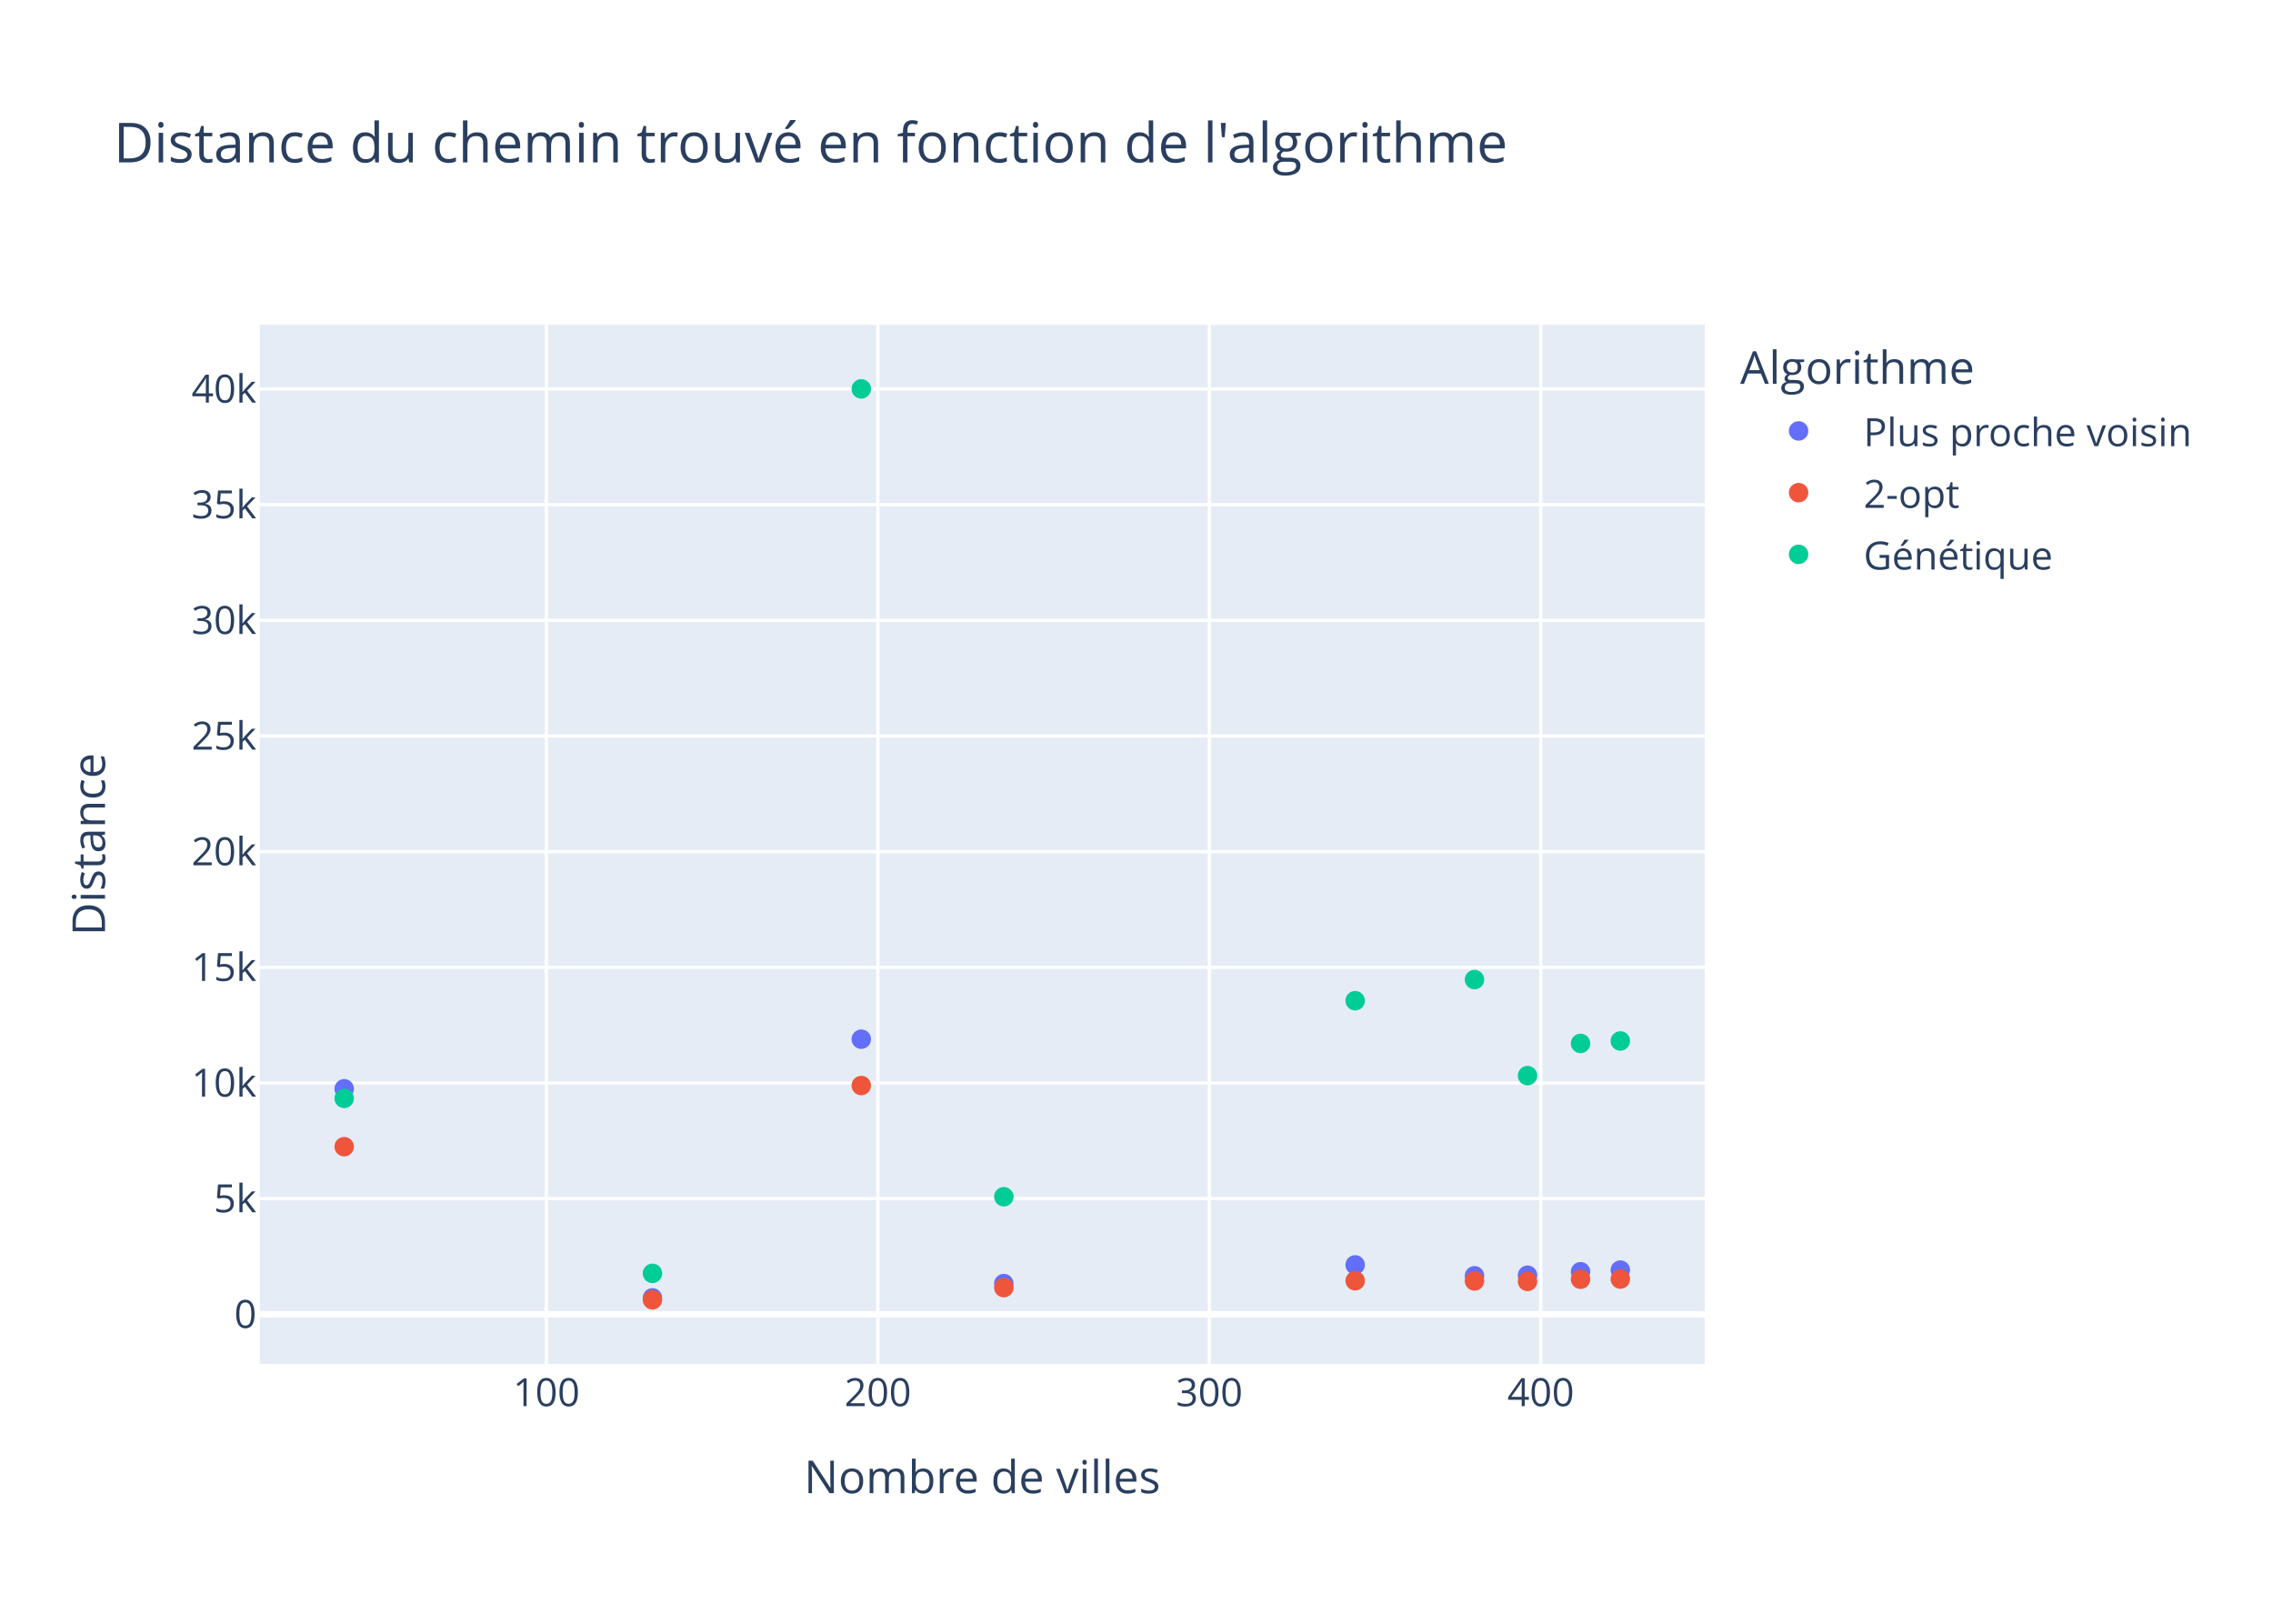
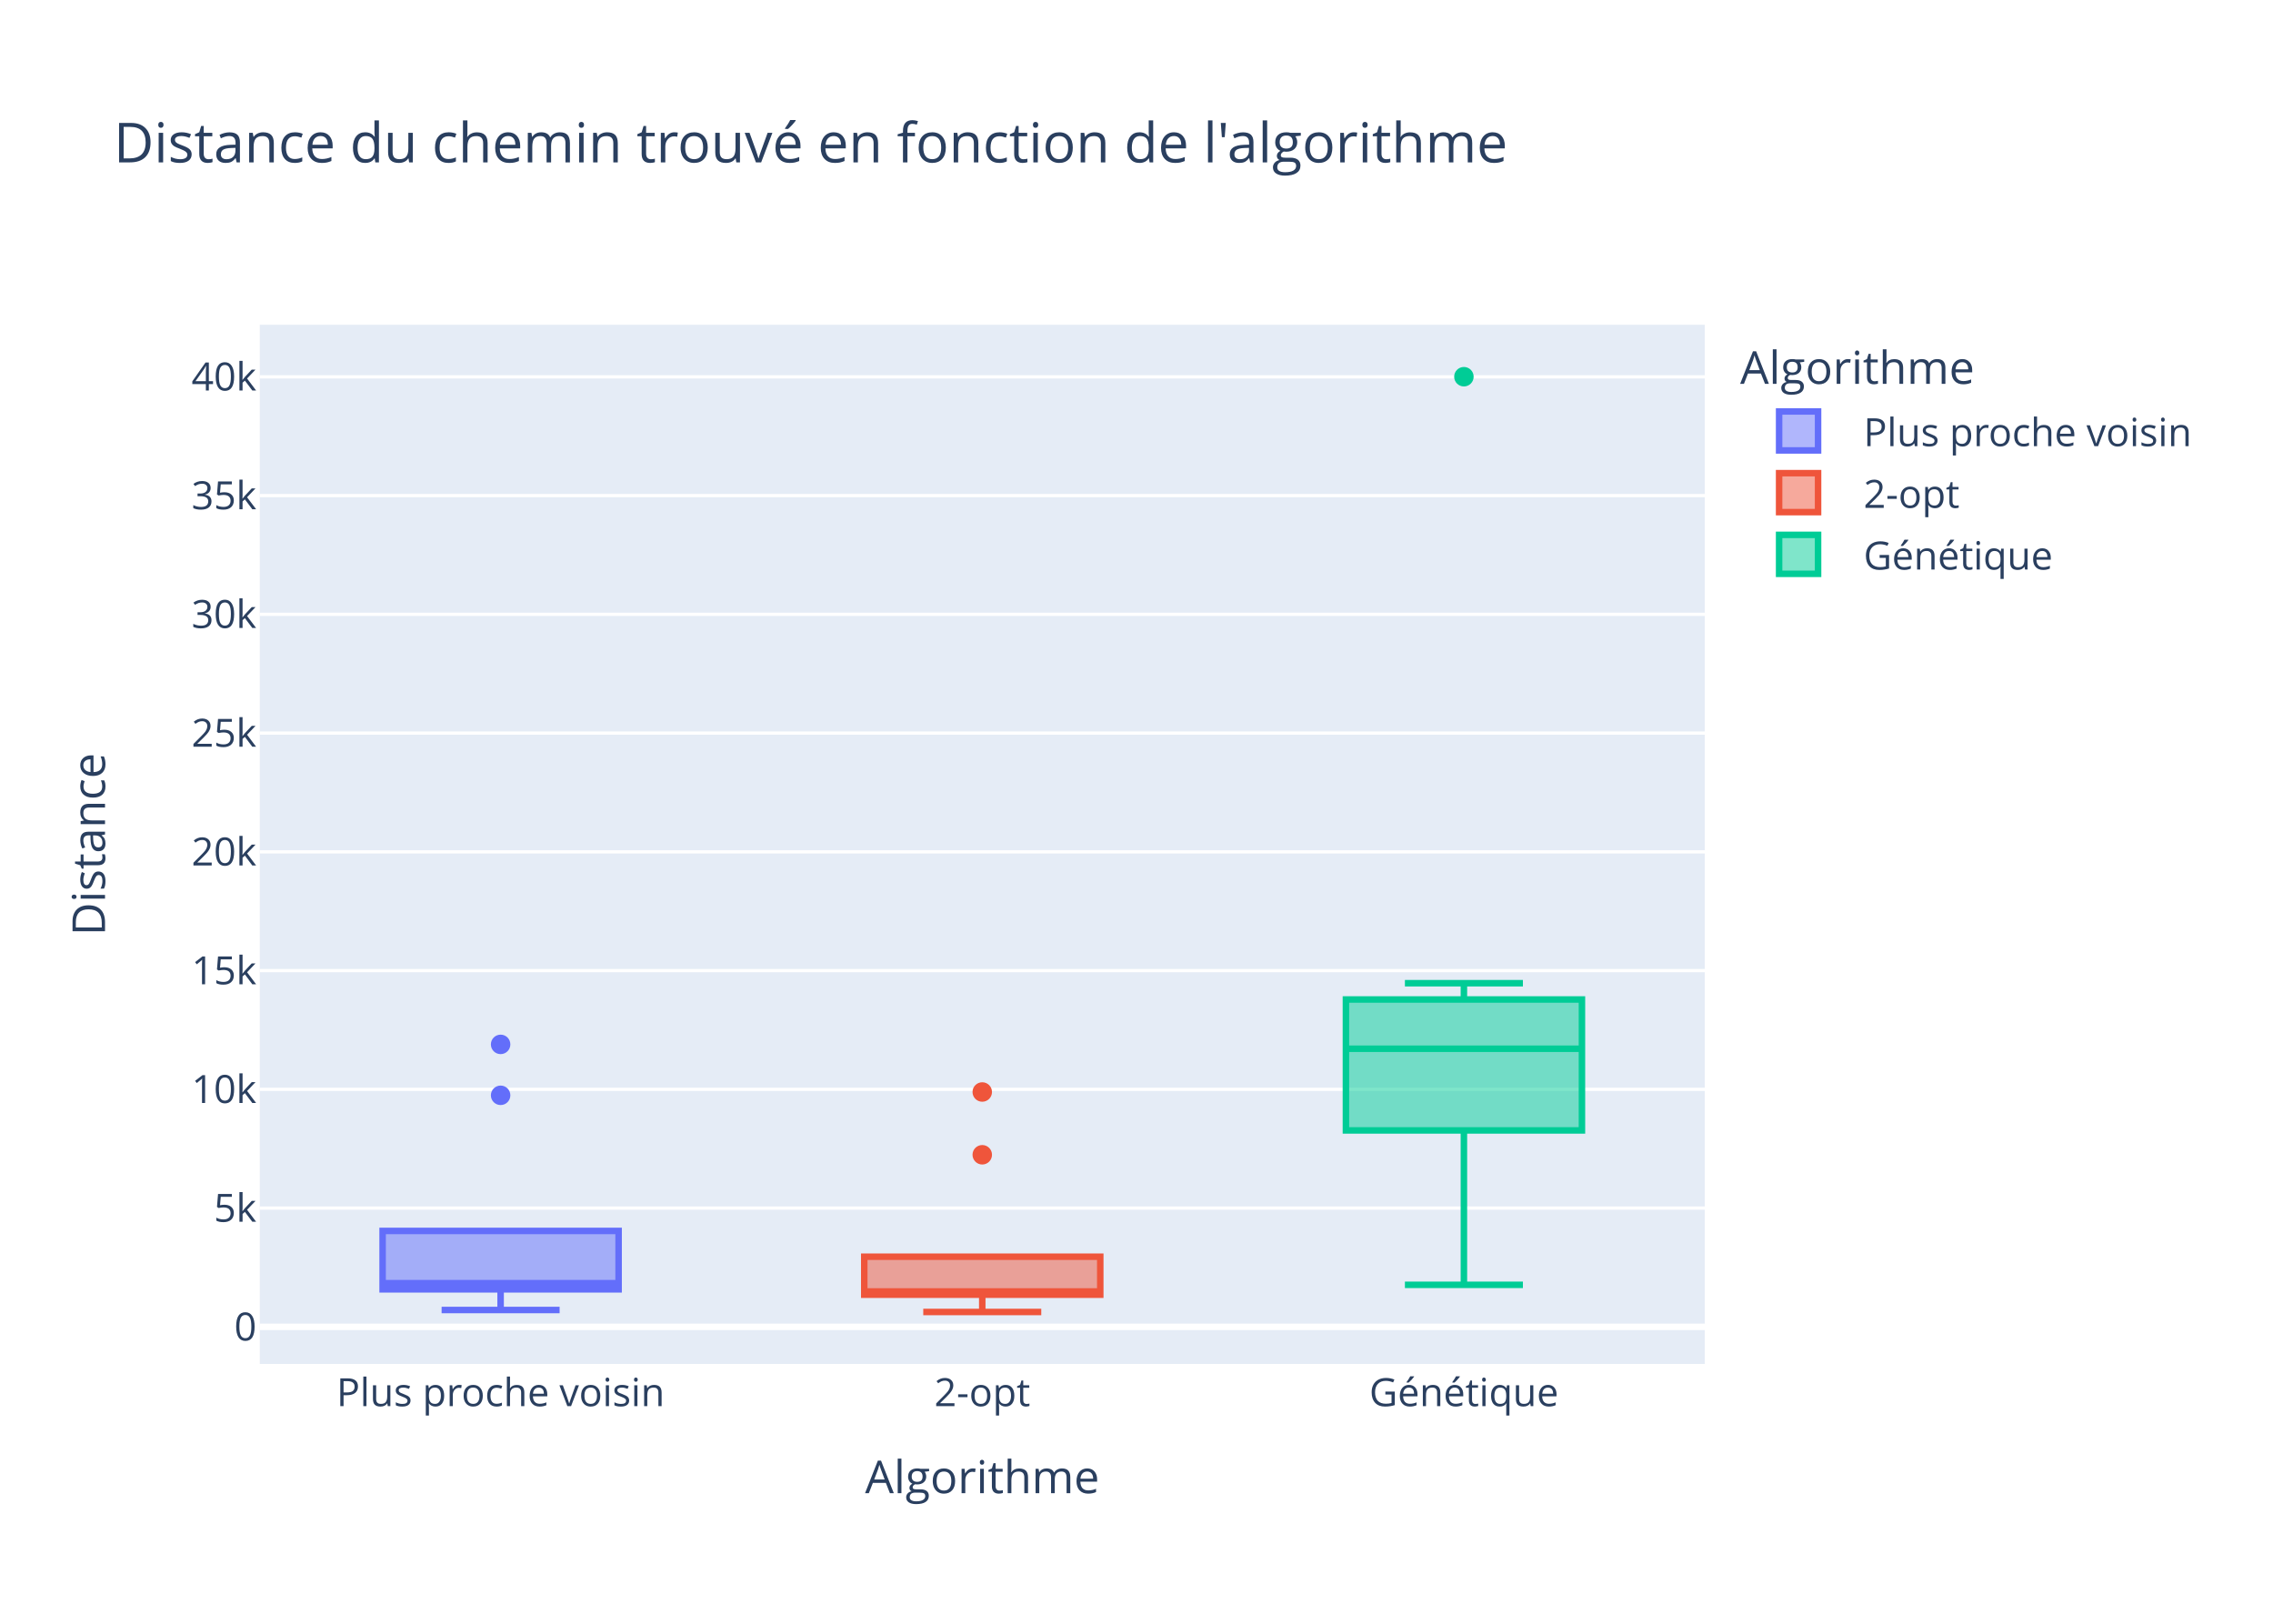
<svg xmlns="http://www.w3.org/2000/svg" class="main-svg" width="700" height="500" style="" viewBox="0 0 700 500">
  <rect x="0" y="0" width="700" height="500" style="fill: rgb(255, 255, 255); fill-opacity: 1;" />
-   <defs id="defs-9569e6">
+   <defs id="defs-6ea54f">
    <g class="clips">
-       <clipPath id="clip9569e6xyplot" class="plotclip">
+       <clipPath id="clip6ea54fxyplot" class="plotclip">
        <rect width="445" height="320" />
      </clipPath>
-       <clipPath class="axesclip" id="clip9569e6x">
+       <clipPath class="axesclip" id="clip6ea54fx">
        <rect x="80" y="0" width="445" height="500" />
      </clipPath>
-       <clipPath class="axesclip" id="clip9569e6y">
+       <clipPath class="axesclip" id="clip6ea54fy">
        <rect x="0" y="100" width="700" height="320" />
      </clipPath>
-       <clipPath class="axesclip" id="clip9569e6xy">
+       <clipPath class="axesclip" id="clip6ea54fxy">
        <rect x="80" y="100" width="445" height="320" />
      </clipPath>
    </g>
    <g class="gradients" />
    <g class="patterns" />
  </defs>
  <g class="bglayer">
    <rect class="bg" x="80" y="100" width="445" height="320" style="fill: rgb(229, 236, 246); fill-opacity: 1; stroke-width: 0;" />
  </g>
  <g class="layer-below">
    <g class="imagelayer" />
    <g class="shapelayer" />
  </g>
  <g class="cartesianlayer">
    <g class="subplot xy">
      <g class="layer-subplot">
        <g class="shapelayer" />
        <g class="imagelayer" />
      </g>
      <g class="minor-gridlayer">
        <g class="x" />
        <g class="y" />
      </g>
      <g class="gridlayer">
-         <g class="x">
-           <path class="xgrid crisp" transform="translate(168.27,0)" d="M0,100v320" style="stroke: rgb(255, 255, 255); stroke-opacity: 1; stroke-width: 1px;" />
-           <path class="xgrid crisp" transform="translate(270.35,0)" d="M0,100v320" style="stroke: rgb(255, 255, 255); stroke-opacity: 1; stroke-width: 1px;" />
-           <path class="xgrid crisp" transform="translate(372.42,0)" d="M0,100v320" style="stroke: rgb(255, 255, 255); stroke-opacity: 1; stroke-width: 1px;" />
-           <path class="xgrid crisp" transform="translate(474.5,0)" d="M0,100v320" style="stroke: rgb(255, 255, 255); stroke-opacity: 1; stroke-width: 1px;" />
-         </g>
+         <g class="x" />
        <g class="y">
-           <path class="ygrid crisp" transform="translate(0,369.09)" d="M80,0h445" style="stroke: rgb(255, 255, 255); stroke-opacity: 1; stroke-width: 1px;" />
-           <path class="ygrid crisp" transform="translate(0,333.48)" d="M80,0h445" style="stroke: rgb(255, 255, 255); stroke-opacity: 1; stroke-width: 1px;" />
-           <path class="ygrid crisp" transform="translate(0,297.86)" d="M80,0h445" style="stroke: rgb(255, 255, 255); stroke-opacity: 1; stroke-width: 1px;" />
-           <path class="ygrid crisp" transform="translate(0,262.25)" d="M80,0h445" style="stroke: rgb(255, 255, 255); stroke-opacity: 1; stroke-width: 1px;" />
-           <path class="ygrid crisp" transform="translate(0,226.63)" d="M80,0h445" style="stroke: rgb(255, 255, 255); stroke-opacity: 1; stroke-width: 1px;" />
-           <path class="ygrid crisp" transform="translate(0,191.02)" d="M80,0h445" style="stroke: rgb(255, 255, 255); stroke-opacity: 1; stroke-width: 1px;" />
-           <path class="ygrid crisp" transform="translate(0,155.4)" d="M80,0h445" style="stroke: rgb(255, 255, 255); stroke-opacity: 1; stroke-width: 1px;" />
-           <path class="ygrid crisp" transform="translate(0,119.79)" d="M80,0h445" style="stroke: rgb(255, 255, 255); stroke-opacity: 1; stroke-width: 1px;" />
+           <path class="ygrid crisp" transform="translate(0,372.01)" d="M80,0h445" style="stroke: rgb(255, 255, 255); stroke-opacity: 1; stroke-width: 1px;" />
+           <path class="ygrid crisp" transform="translate(0,335.44)" d="M80,0h445" style="stroke: rgb(255, 255, 255); stroke-opacity: 1; stroke-width: 1px;" />
+           <path class="ygrid crisp" transform="translate(0,298.88)" d="M80,0h445" style="stroke: rgb(255, 255, 255); stroke-opacity: 1; stroke-width: 1px;" />
+           <path class="ygrid crisp" transform="translate(0,262.31)" d="M80,0h445" style="stroke: rgb(255, 255, 255); stroke-opacity: 1; stroke-width: 1px;" />
+           <path class="ygrid crisp" transform="translate(0,225.74)" d="M80,0h445" style="stroke: rgb(255, 255, 255); stroke-opacity: 1; stroke-width: 1px;" />
+           <path class="ygrid crisp" transform="translate(0,189.17)" d="M80,0h445" style="stroke: rgb(255, 255, 255); stroke-opacity: 1; stroke-width: 1px;" />
+           <path class="ygrid crisp" transform="translate(0,152.61)" d="M80,0h445" style="stroke: rgb(255, 255, 255); stroke-opacity: 1; stroke-width: 1px;" />
+           <path class="ygrid crisp" transform="translate(0,116.04)" d="M80,0h445" style="stroke: rgb(255, 255, 255); stroke-opacity: 1; stroke-width: 1px;" />
        </g>
      </g>
      <g class="zerolinelayer">
-         <path class="yzl zl crisp" transform="translate(0,404.71)" d="M80,0h445" style="stroke: rgb(255, 255, 255); stroke-opacity: 1; stroke-width: 2px;" />
+         <path class="yzl zl crisp" transform="translate(0,408.58)" d="M80,0h445" style="stroke: rgb(255, 255, 255); stroke-opacity: 1; stroke-width: 2px;" />
      </g>
      <path class="xlines-below" />
      <path class="ylines-below" />
      <g class="overlines-below" />
      <g class="xaxislayer-below" />
      <g class="yaxislayer-below" />
      <g class="overaxes-below" />
-       <g class="plot" transform="translate(80,100)" clip-path="url(#clip9569e6xyplot)">
-         <g class="scatterlayer mlayer">
-           <g class="trace scatter trace92e5a1" style="stroke-miterlimit: 2; opacity: 1;">
-             <g class="fills" />
-             <g class="errorbars" />
-             <g class="lines" />
+       <g class="plot" transform="translate(80,100)" clip-path="url(#clip6ea54fxyplot)">
+         <g class="boxlayer mlayer">
+           <g class="trace boxes" style="opacity: 1;">
+             <path class="box" d="M37.83,295.13H110.51M37.83,297.03H110.51V279.04H37.83ZM74.17,297.03V303.39M74.17,279.04V279.04M56,303.39H92.34M56,279.04H92.34" style="vector-effect: none; stroke-width: 2px; stroke: rgb(99, 110, 250); stroke-opacity: 1; fill: rgb(99, 110, 250); fill-opacity: 0.5;" />
            <g class="points">
-               <path class="point" transform="translate(26,235.27)" d="M3,0A3,3 0 1,1 0,-3A3,3 0 0,1 3,0Z" style="opacity: 1; stroke-width: 0px; fill: rgb(99, 110, 250); fill-opacity: 1;" />
-               <path class="point" transform="translate(120.93,299.66)" d="M3,0A3,3 0 1,1 0,-3A3,3 0 0,1 3,0Z" style="opacity: 1; stroke-width: 0px; fill: rgb(99, 110, 250); fill-opacity: 1;" />
-               <path class="point" transform="translate(185.24,220)" d="M3,0A3,3 0 1,1 0,-3A3,3 0 0,1 3,0Z" style="opacity: 1; stroke-width: 0px; fill: rgb(99, 110, 250); fill-opacity: 1;" />
-               <path class="point" transform="translate(229.14,295.26)" d="M3,0A3,3 0 1,1 0,-3A3,3 0 0,1 3,0Z" style="opacity: 1; stroke-width: 0px; fill: rgb(99, 110, 250); fill-opacity: 1;" />
-               <path class="point" transform="translate(337.34,289.5)" d="M3,0A3,3 0 1,1 0,-3A3,3 0 0,1 3,0Z" style="opacity: 1; stroke-width: 0px; fill: rgb(99, 110, 250); fill-opacity: 1;" />
-               <path class="point" transform="translate(374.09,292.86)" d="M3,0A3,3 0 1,1 0,-3A3,3 0 0,1 3,0Z" style="opacity: 1; stroke-width: 0px; fill: rgb(99, 110, 250); fill-opacity: 1;" />
-               <path class="point" transform="translate(390.42,292.68)" d="M3,0A3,3 0 1,1 0,-3A3,3 0 0,1 3,0Z" style="opacity: 1; stroke-width: 0px; fill: rgb(99, 110, 250); fill-opacity: 1;" />
-               <path class="point" transform="translate(406.75,291.61)" d="M3,0A3,3 0 1,1 0,-3A3,3 0 0,1 3,0Z" style="opacity: 1; stroke-width: 0px; fill: rgb(99, 110, 250); fill-opacity: 1;" />
-               <path class="point" transform="translate(419,291.1)" d="M3,0A3,3 0 1,1 0,-3A3,3 0 0,1 3,0Z" style="opacity: 1; stroke-width: 0px; fill: rgb(99, 110, 250); fill-opacity: 1;" />
-             </g>
-             <g class="text" />
-           </g>
-           <g class="trace scatter trace9e674e" style="stroke-miterlimit: 2; opacity: 1;">
-             <g class="fills" />
-             <g class="errorbars" />
-             <g class="lines" />
+               <path class="point" transform="translate(74.17,237.28)" d="M3,0A3,3 0 1,1 0,-3A3,3 0 0,1 3,0Z" style="opacity: 1; stroke-width: 0px; fill: rgb(99, 110, 250); fill-opacity: 1;" />
+               <path class="point" transform="translate(74.17,221.6)" d="M3,0A3,3 0 1,1 0,-3A3,3 0 0,1 3,0Z" style="opacity: 1; stroke-width: 0px; fill: rgb(99, 110, 250); fill-opacity: 1;" />
+             </g>
+           </g>
+           <g class="trace boxes" style="opacity: 1;">
+             <path class="box" d="M186.16,297.68H258.84M186.16,298.68H258.84V286.98H186.16ZM222.5,298.68V304M222.5,286.98V286.98M204.33,304H240.67M204.33,286.98H240.67" style="vector-effect: none; stroke-width: 2px; stroke: rgb(239, 85, 59); stroke-opacity: 1; fill: rgb(239, 85, 59); fill-opacity: 0.5;" />
            <g class="points">
-               <path class="point" transform="translate(26,253.1)" d="M3,0A3,3 0 1,1 0,-3A3,3 0 0,1 3,0Z" style="opacity: 1; stroke-width: 0px; fill: rgb(239, 85, 59); fill-opacity: 1;" />
-               <path class="point" transform="translate(120.93,300.25)" d="M3,0A3,3 0 1,1 0,-3A3,3 0 0,1 3,0Z" style="opacity: 1; stroke-width: 0px; fill: rgb(239, 85, 59); fill-opacity: 1;" />
-               <path class="point" transform="translate(185.24,234.27)" d="M3,0A3,3 0 1,1 0,-3A3,3 0 0,1 3,0Z" style="opacity: 1; stroke-width: 0px; fill: rgb(239, 85, 59); fill-opacity: 1;" />
-               <path class="point" transform="translate(229.14,296.5)" d="M3,0A3,3 0 1,1 0,-3A3,3 0 0,1 3,0Z" style="opacity: 1; stroke-width: 0px; fill: rgb(239, 85, 59); fill-opacity: 1;" />
-               <path class="point" transform="translate(337.34,294.39)" d="M3,0A3,3 0 1,1 0,-3A3,3 0 0,1 3,0Z" style="opacity: 1; stroke-width: 0px; fill: rgb(239, 85, 59); fill-opacity: 1;" />
-               <path class="point" transform="translate(374.09,294.44)" d="M3,0A3,3 0 1,1 0,-3A3,3 0 0,1 3,0Z" style="opacity: 1; stroke-width: 0px; fill: rgb(239, 85, 59); fill-opacity: 1;" />
-               <path class="point" transform="translate(390.42,294.59)" d="M3,0A3,3 0 1,1 0,-3A3,3 0 0,1 3,0Z" style="opacity: 1; stroke-width: 0px; fill: rgb(239, 85, 59); fill-opacity: 1;" />
-               <path class="point" transform="translate(406.75,293.92)" d="M3,0A3,3 0 1,1 0,-3A3,3 0 0,1 3,0Z" style="opacity: 1; stroke-width: 0px; fill: rgb(239, 85, 59); fill-opacity: 1;" />
-               <path class="point" transform="translate(419,293.86)" d="M3,0A3,3 0 1,1 0,-3A3,3 0 0,1 3,0Z" style="opacity: 1; stroke-width: 0px; fill: rgb(239, 85, 59); fill-opacity: 1;" />
-             </g>
-             <g class="text" />
-           </g>
-           <g class="trace scatter traceb84aa2" style="stroke-miterlimit: 2; opacity: 1;">
-             <g class="fills" />
-             <g class="errorbars" />
-             <g class="lines" />
+               <path class="point" transform="translate(222.5,255.59)" d="M3,0A3,3 0 1,1 0,-3A3,3 0 0,1 3,0Z" style="opacity: 1; stroke-width: 0px; fill: rgb(239, 85, 59); fill-opacity: 1;" />
+               <path class="point" transform="translate(222.5,236.26)" d="M3,0A3,3 0 1,1 0,-3A3,3 0 0,1 3,0Z" style="opacity: 1; stroke-width: 0px; fill: rgb(239, 85, 59); fill-opacity: 1;" />
+             </g>
+           </g>
+           <g class="trace boxes" style="opacity: 1;">
+             <path class="box" d="M334.49,222.94H407.18M334.49,248.09H407.18V207.77H334.49ZM370.83,248.09V295.64M370.83,207.77V202.76M352.66,295.64H389M352.66,202.76H389" style="vector-effect: none; stroke-width: 2px; stroke: rgb(0, 204, 150); stroke-opacity: 1; fill: rgb(0, 204, 150); fill-opacity: 0.5;" />
            <g class="points">
-               <path class="point" transform="translate(26,238.22)" d="M3,0A3,3 0 1,1 0,-3A3,3 0 0,1 3,0Z" style="opacity: 1; stroke-width: 0px; fill: rgb(0, 204, 150); fill-opacity: 1;" />
-               <path class="point" transform="translate(120.93,292.11)" d="M3,0A3,3 0 1,1 0,-3A3,3 0 0,1 3,0Z" style="opacity: 1; stroke-width: 0px; fill: rgb(0, 204, 150); fill-opacity: 1;" />
-               <path class="point" transform="translate(185.24,19.75)" d="M3,0A3,3 0 1,1 0,-3A3,3 0 0,1 3,0Z" style="opacity: 1; stroke-width: 0px; fill: rgb(0, 204, 150); fill-opacity: 1;" />
-               <path class="point" transform="translate(229.14,268.51)" d="M3,0A3,3 0 1,1 0,-3A3,3 0 0,1 3,0Z" style="opacity: 1; stroke-width: 0px; fill: rgb(0, 204, 150); fill-opacity: 1;" />
-               <path class="point" transform="translate(337.34,208.15)" d="M3,0A3,3 0 1,1 0,-3A3,3 0 0,1 3,0Z" style="opacity: 1; stroke-width: 0px; fill: rgb(0, 204, 150); fill-opacity: 1;" />
-               <path class="point" transform="translate(374.09,201.65)" d="M3,0A3,3 0 1,1 0,-3A3,3 0 0,1 3,0Z" style="opacity: 1; stroke-width: 0px; fill: rgb(0, 204, 150); fill-opacity: 1;" />
-               <path class="point" transform="translate(390.42,231.22)" d="M3,0A3,3 0 1,1 0,-3A3,3 0 0,1 3,0Z" style="opacity: 1; stroke-width: 0px; fill: rgb(0, 204, 150); fill-opacity: 1;" />
-               <path class="point" transform="translate(406.75,221.3)" d="M3,0A3,3 0 1,1 0,-3A3,3 0 0,1 3,0Z" style="opacity: 1; stroke-width: 0px; fill: rgb(0, 204, 150); fill-opacity: 1;" />
-               <path class="point" transform="translate(419,220.55)" d="M3,0A3,3 0 1,1 0,-3A3,3 0 0,1 3,0Z" style="opacity: 1; stroke-width: 0px; fill: rgb(0, 204, 150); fill-opacity: 1;" />
-             </g>
-             <g class="text" />
+               <path class="point" transform="translate(370.83,16)" d="M3,0A3,3 0 1,1 0,-3A3,3 0 0,1 3,0Z" style="opacity: 1; stroke-width: 0px; fill: rgb(0, 204, 150); fill-opacity: 1;" />
+             </g>
          </g>
        </g>
      </g>
      <g class="overplot" />
      <path class="xlines-above crisp" d="M0,0" style="fill: none;" />
      <path class="ylines-above crisp" d="M0,0" style="fill: none;" />
      <g class="overlines-above" />
      <g class="xaxislayer-above">
        <g class="xtick">
-           <text text-anchor="middle" x="0" y="433" transform="translate(168.27,0)" style="font-family: 'Open Sans', verdana, arial, sans-serif; font-size: 12px; fill: rgb(42, 63, 95); fill-opacity: 1; white-space: pre; opacity: 1;">100</text>
+           <text text-anchor="middle" x="0" y="433" transform="translate(154.17,0)" style="font-family: 'Open Sans', verdana, arial, sans-serif; font-size: 12px; fill: rgb(42, 63, 95); fill-opacity: 1; white-space: pre; opacity: 1;">Plus proche voisin</text>
        </g>
        <g class="xtick">
-           <text text-anchor="middle" x="0" y="433" style="font-family: 'Open Sans', verdana, arial, sans-serif; font-size: 12px; fill: rgb(42, 63, 95); fill-opacity: 1; white-space: pre; opacity: 1;" transform="translate(270.35,0)">200</text>
+           <text text-anchor="middle" x="0" y="433" transform="translate(302.5,0)" style="font-family: 'Open Sans', verdana, arial, sans-serif; font-size: 12px; fill: rgb(42, 63, 95); fill-opacity: 1; white-space: pre; opacity: 1;">2-opt</text>
        </g>
        <g class="xtick">
-           <text text-anchor="middle" x="0" y="433" style="font-family: 'Open Sans', verdana, arial, sans-serif; font-size: 12px; fill: rgb(42, 63, 95); fill-opacity: 1; white-space: pre; opacity: 1;" transform="translate(372.42,0)">300</text>
-         </g>
-         <g class="xtick">
-           <text text-anchor="middle" x="0" y="433" style="font-family: 'Open Sans', verdana, arial, sans-serif; font-size: 12px; fill: rgb(42, 63, 95); fill-opacity: 1; white-space: pre; opacity: 1;" transform="translate(474.5,0)">400</text>
+           <text text-anchor="middle" x="0" y="433" transform="translate(450.83,0)" style="font-family: 'Open Sans', verdana, arial, sans-serif; font-size: 12px; fill: rgb(42, 63, 95); fill-opacity: 1; white-space: pre; opacity: 1;">Génétique</text>
        </g>
      </g>
      <g class="yaxislayer-above">
        <g class="ytick">
-           <text text-anchor="end" x="79" y="4.2" transform="translate(0,404.71)" style="font-family: 'Open Sans', verdana, arial, sans-serif; font-size: 12px; fill: rgb(42, 63, 95); fill-opacity: 1; white-space: pre; opacity: 1;">0</text>
-         </g>
-         <g class="ytick">
-           <text text-anchor="end" x="79" y="4.2" style="font-family: 'Open Sans', verdana, arial, sans-serif; font-size: 12px; fill: rgb(42, 63, 95); fill-opacity: 1; white-space: pre; opacity: 1;" transform="translate(0,369.09)">5k</text>
-         </g>
-         <g class="ytick">
-           <text text-anchor="end" x="79" y="4.2" style="font-family: 'Open Sans', verdana, arial, sans-serif; font-size: 12px; fill: rgb(42, 63, 95); fill-opacity: 1; white-space: pre; opacity: 1;" transform="translate(0,333.48)">10k</text>
-         </g>
-         <g class="ytick">
-           <text text-anchor="end" x="79" y="4.2" style="font-family: 'Open Sans', verdana, arial, sans-serif; font-size: 12px; fill: rgb(42, 63, 95); fill-opacity: 1; white-space: pre; opacity: 1;" transform="translate(0,297.86)">15k</text>
-         </g>
-         <g class="ytick">
-           <text text-anchor="end" x="79" y="4.2" style="font-family: 'Open Sans', verdana, arial, sans-serif; font-size: 12px; fill: rgb(42, 63, 95); fill-opacity: 1; white-space: pre; opacity: 1;" transform="translate(0,262.25)">20k</text>
-         </g>
-         <g class="ytick">
-           <text text-anchor="end" x="79" y="4.2" style="font-family: 'Open Sans', verdana, arial, sans-serif; font-size: 12px; fill: rgb(42, 63, 95); fill-opacity: 1; white-space: pre; opacity: 1;" transform="translate(0,226.63)">25k</text>
-         </g>
-         <g class="ytick">
-           <text text-anchor="end" x="79" y="4.2" style="font-family: 'Open Sans', verdana, arial, sans-serif; font-size: 12px; fill: rgb(42, 63, 95); fill-opacity: 1; white-space: pre; opacity: 1;" transform="translate(0,191.02)">30k</text>
-         </g>
-         <g class="ytick">
-           <text text-anchor="end" x="79" y="4.2" style="font-family: 'Open Sans', verdana, arial, sans-serif; font-size: 12px; fill: rgb(42, 63, 95); fill-opacity: 1; white-space: pre; opacity: 1;" transform="translate(0,155.4)">35k</text>
-         </g>
-         <g class="ytick">
-           <text text-anchor="end" x="79" y="4.2" style="font-family: 'Open Sans', verdana, arial, sans-serif; font-size: 12px; fill: rgb(42, 63, 95); fill-opacity: 1; white-space: pre; opacity: 1;" transform="translate(0,119.79)">40k</text>
+           <text text-anchor="end" x="79" y="4.2" transform="translate(0,408.58)" style="font-family: 'Open Sans', verdana, arial, sans-serif; font-size: 12px; fill: rgb(42, 63, 95); fill-opacity: 1; white-space: pre; opacity: 1;">0</text>
+         </g>
+         <g class="ytick">
+           <text text-anchor="end" x="79" y="4.2" style="font-family: 'Open Sans', verdana, arial, sans-serif; font-size: 12px; fill: rgb(42, 63, 95); fill-opacity: 1; white-space: pre; opacity: 1;" transform="translate(0,372.01)">5k</text>
+         </g>
+         <g class="ytick">
+           <text text-anchor="end" x="79" y="4.2" style="font-family: 'Open Sans', verdana, arial, sans-serif; font-size: 12px; fill: rgb(42, 63, 95); fill-opacity: 1; white-space: pre; opacity: 1;" transform="translate(0,335.44)">10k</text>
+         </g>
+         <g class="ytick">
+           <text text-anchor="end" x="79" y="4.2" style="font-family: 'Open Sans', verdana, arial, sans-serif; font-size: 12px; fill: rgb(42, 63, 95); fill-opacity: 1; white-space: pre; opacity: 1;" transform="translate(0,298.88)">15k</text>
+         </g>
+         <g class="ytick">
+           <text text-anchor="end" x="79" y="4.2" style="font-family: 'Open Sans', verdana, arial, sans-serif; font-size: 12px; fill: rgb(42, 63, 95); fill-opacity: 1; white-space: pre; opacity: 1;" transform="translate(0,262.31)">20k</text>
+         </g>
+         <g class="ytick">
+           <text text-anchor="end" x="79" y="4.2" style="font-family: 'Open Sans', verdana, arial, sans-serif; font-size: 12px; fill: rgb(42, 63, 95); fill-opacity: 1; white-space: pre; opacity: 1;" transform="translate(0,225.74)">25k</text>
+         </g>
+         <g class="ytick">
+           <text text-anchor="end" x="79" y="4.2" style="font-family: 'Open Sans', verdana, arial, sans-serif; font-size: 12px; fill: rgb(42, 63, 95); fill-opacity: 1; white-space: pre; opacity: 1;" transform="translate(0,189.17)">30k</text>
+         </g>
+         <g class="ytick">
+           <text text-anchor="end" x="79" y="4.2" style="font-family: 'Open Sans', verdana, arial, sans-serif; font-size: 12px; fill: rgb(42, 63, 95); fill-opacity: 1; white-space: pre; opacity: 1;" transform="translate(0,152.61)">35k</text>
+         </g>
+         <g class="ytick">
+           <text text-anchor="end" x="79" y="4.2" style="font-family: 'Open Sans', verdana, arial, sans-serif; font-size: 12px; fill: rgb(42, 63, 95); fill-opacity: 1; white-space: pre; opacity: 1;" transform="translate(0,116.04)">40k</text>
        </g>
      </g>
      <g class="overaxes-above" />
    </g>
  </g>
  <g class="polarlayer" />
  <g class="smithlayer" />
  <g class="ternarylayer" />
  <g class="geolayer" />
  <g class="funnelarealayer" />
  <g class="pielayer" />
  <g class="iciclelayer" />
  <g class="treemaplayer" />
  <g class="sunburstlayer" />
  <g class="glimages" />
-   <defs id="topdefs-9569e6">
+   <defs id="topdefs-6ea54f">
    <g class="clips" />
-     <clipPath id="legend9569e6">
+     <clipPath id="legend6ea54f">
      <rect width="154" height="86" x="0" y="0" />
    </clipPath>
  </defs>
  <g class="layer-above">
    <g class="imagelayer" />
    <g class="shapelayer" />
  </g>
  <g class="infolayer">
    <g class="legend" pointer-events="all" transform="translate(533.9,100)">
      <rect class="bg" shape-rendering="crispEdges" style="stroke: rgb(68, 68, 68); stroke-opacity: 1; fill: rgb(255, 255, 255); fill-opacity: 1; stroke-width: 0px;" width="154" height="86" x="0" y="0" />
-       <g class="scrollbox" transform="" clip-path="url(#legend9569e6)">
+       <g class="scrollbox" transform="" clip-path="url(#legend6ea54f)">
        <text class="legendtitletext" text-anchor="start" x="2" y="18.2" style="font-family: 'Open Sans', verdana, arial, sans-serif; font-size: 14px; fill: rgb(42, 63, 95); fill-opacity: 1; white-space: pre;">Algorithme</text>
        <g class="groups" transform="">
          <g class="traces" transform="translate(0,32.7)" style="opacity: 1;">
            <text class="legendtext" text-anchor="start" x="40" y="4.68" style="font-family: 'Open Sans', verdana, arial, sans-serif; font-size: 12px; fill: rgb(42, 63, 95); fill-opacity: 1; white-space: pre;">Plus proche voisin</text>
            <g class="layers" style="opacity: 1;">
              <g class="legendfill" />
              <g class="legendlines" />
              <g class="legendsymbols">
                <g class="legendpoints">
-                   <path class="scatterpts" transform="translate(20,0)" d="M3,0A3,3 0 1,1 0,-3A3,3 0 0,1 3,0Z" style="opacity: 1; stroke-width: 0px; fill: rgb(99, 110, 250); fill-opacity: 1;" />
+                   <path class="legendbox" d="M6,6H-6V-6H6Z" transform="translate(20,0)" style="stroke-width: 2px; fill: rgb(99, 110, 250); fill-opacity: 0.5; stroke: rgb(99, 110, 250); stroke-opacity: 1;" />
                </g>
              </g>
            </g>
            <rect class="legendtoggle" x="0" y="-9.5" width="148.516" height="19" style="fill: rgb(0, 0, 0); fill-opacity: 0;" />
          </g>
        </g>
        <g class="groups" transform="">
          <g class="traces" transform="translate(0,51.7)" style="opacity: 1;">
            <text class="legendtext" text-anchor="start" x="40" y="4.68" style="font-family: 'Open Sans', verdana, arial, sans-serif; font-size: 12px; fill: rgb(42, 63, 95); fill-opacity: 1; white-space: pre;">2-opt</text>
            <g class="layers" style="opacity: 1;">
              <g class="legendfill" />
              <g class="legendlines" />
              <g class="legendsymbols">
                <g class="legendpoints">
-                   <path class="scatterpts" transform="translate(20,0)" d="M3,0A3,3 0 1,1 0,-3A3,3 0 0,1 3,0Z" style="opacity: 1; stroke-width: 0px; fill: rgb(239, 85, 59); fill-opacity: 1;" />
+                   <path class="legendbox" d="M6,6H-6V-6H6Z" transform="translate(20,0)" style="stroke-width: 2px; fill: rgb(239, 85, 59); fill-opacity: 0.5; stroke: rgb(239, 85, 59); stroke-opacity: 1;" />
                </g>
              </g>
            </g>
            <rect class="legendtoggle" x="0" y="-9.5" width="148.516" height="19" style="fill: rgb(0, 0, 0); fill-opacity: 0;" />
          </g>
        </g>
        <g class="groups" transform="">
          <g class="traces" transform="translate(0,70.7)" style="opacity: 1;">
            <text class="legendtext" text-anchor="start" x="40" y="4.68" style="font-family: 'Open Sans', verdana, arial, sans-serif; font-size: 12px; fill: rgb(42, 63, 95); fill-opacity: 1; white-space: pre;">Génétique</text>
            <g class="layers" style="opacity: 1;">
              <g class="legendfill" />
              <g class="legendlines" />
              <g class="legendsymbols">
                <g class="legendpoints">
-                   <path class="scatterpts" transform="translate(20,0)" d="M3,0A3,3 0 1,1 0,-3A3,3 0 0,1 3,0Z" style="opacity: 1; stroke-width: 0px; fill: rgb(0, 204, 150); fill-opacity: 1;" />
+                   <path class="legendbox" d="M6,6H-6V-6H6Z" transform="translate(20,0)" style="stroke-width: 2px; fill: rgb(0, 204, 150); fill-opacity: 0.5; stroke: rgb(0, 204, 150); stroke-opacity: 1;" />
                </g>
              </g>
            </g>
            <rect class="legendtoggle" x="0" y="-9.5" width="148.516" height="19" style="fill: rgb(0, 0, 0); fill-opacity: 0;" />
          </g>
        </g>
      </g>
      <rect class="scrollbar" rx="20" ry="3" width="0" height="0" style="fill: rgb(128, 139, 164); fill-opacity: 1;" x="0" y="0" />
    </g>
    <g class="g-gtitle">
      <text class="gtitle" x="35" y="50" text-anchor="start" dy="0em" style="font-family: 'Open Sans', verdana, arial, sans-serif; font-size: 17px; fill: rgb(42, 63, 95); opacity: 1; font-weight: normal; white-space: pre;">Distance du chemin trouvé en fonction de l'algorithme</text>
    </g>
    <g class="g-xtitle">
-       <text class="xtitle" x="302.5" y="459.8" text-anchor="middle" style="font-family: 'Open Sans', verdana, arial, sans-serif; font-size: 14px; fill: rgb(42, 63, 95); opacity: 1; font-weight: normal; white-space: pre;">Nombre de villes</text>
+       <text class="xtitle" x="302.5" y="459.8" text-anchor="middle" style="font-family: 'Open Sans', verdana, arial, sans-serif; font-size: 14px; fill: rgb(42, 63, 95); opacity: 1; font-weight: normal; white-space: pre;">Algorithme</text>
    </g>
    <g class="g-ytitle">
      <text class="ytitle" transform="rotate(-90,32.34063,260)" x="32.341" y="260" text-anchor="middle" style="font-family: 'Open Sans', verdana, arial, sans-serif; font-size: 14px; fill: rgb(42, 63, 95); opacity: 1; font-weight: normal; white-space: pre;">Distance</text>
    </g>
  </g>
</svg>
